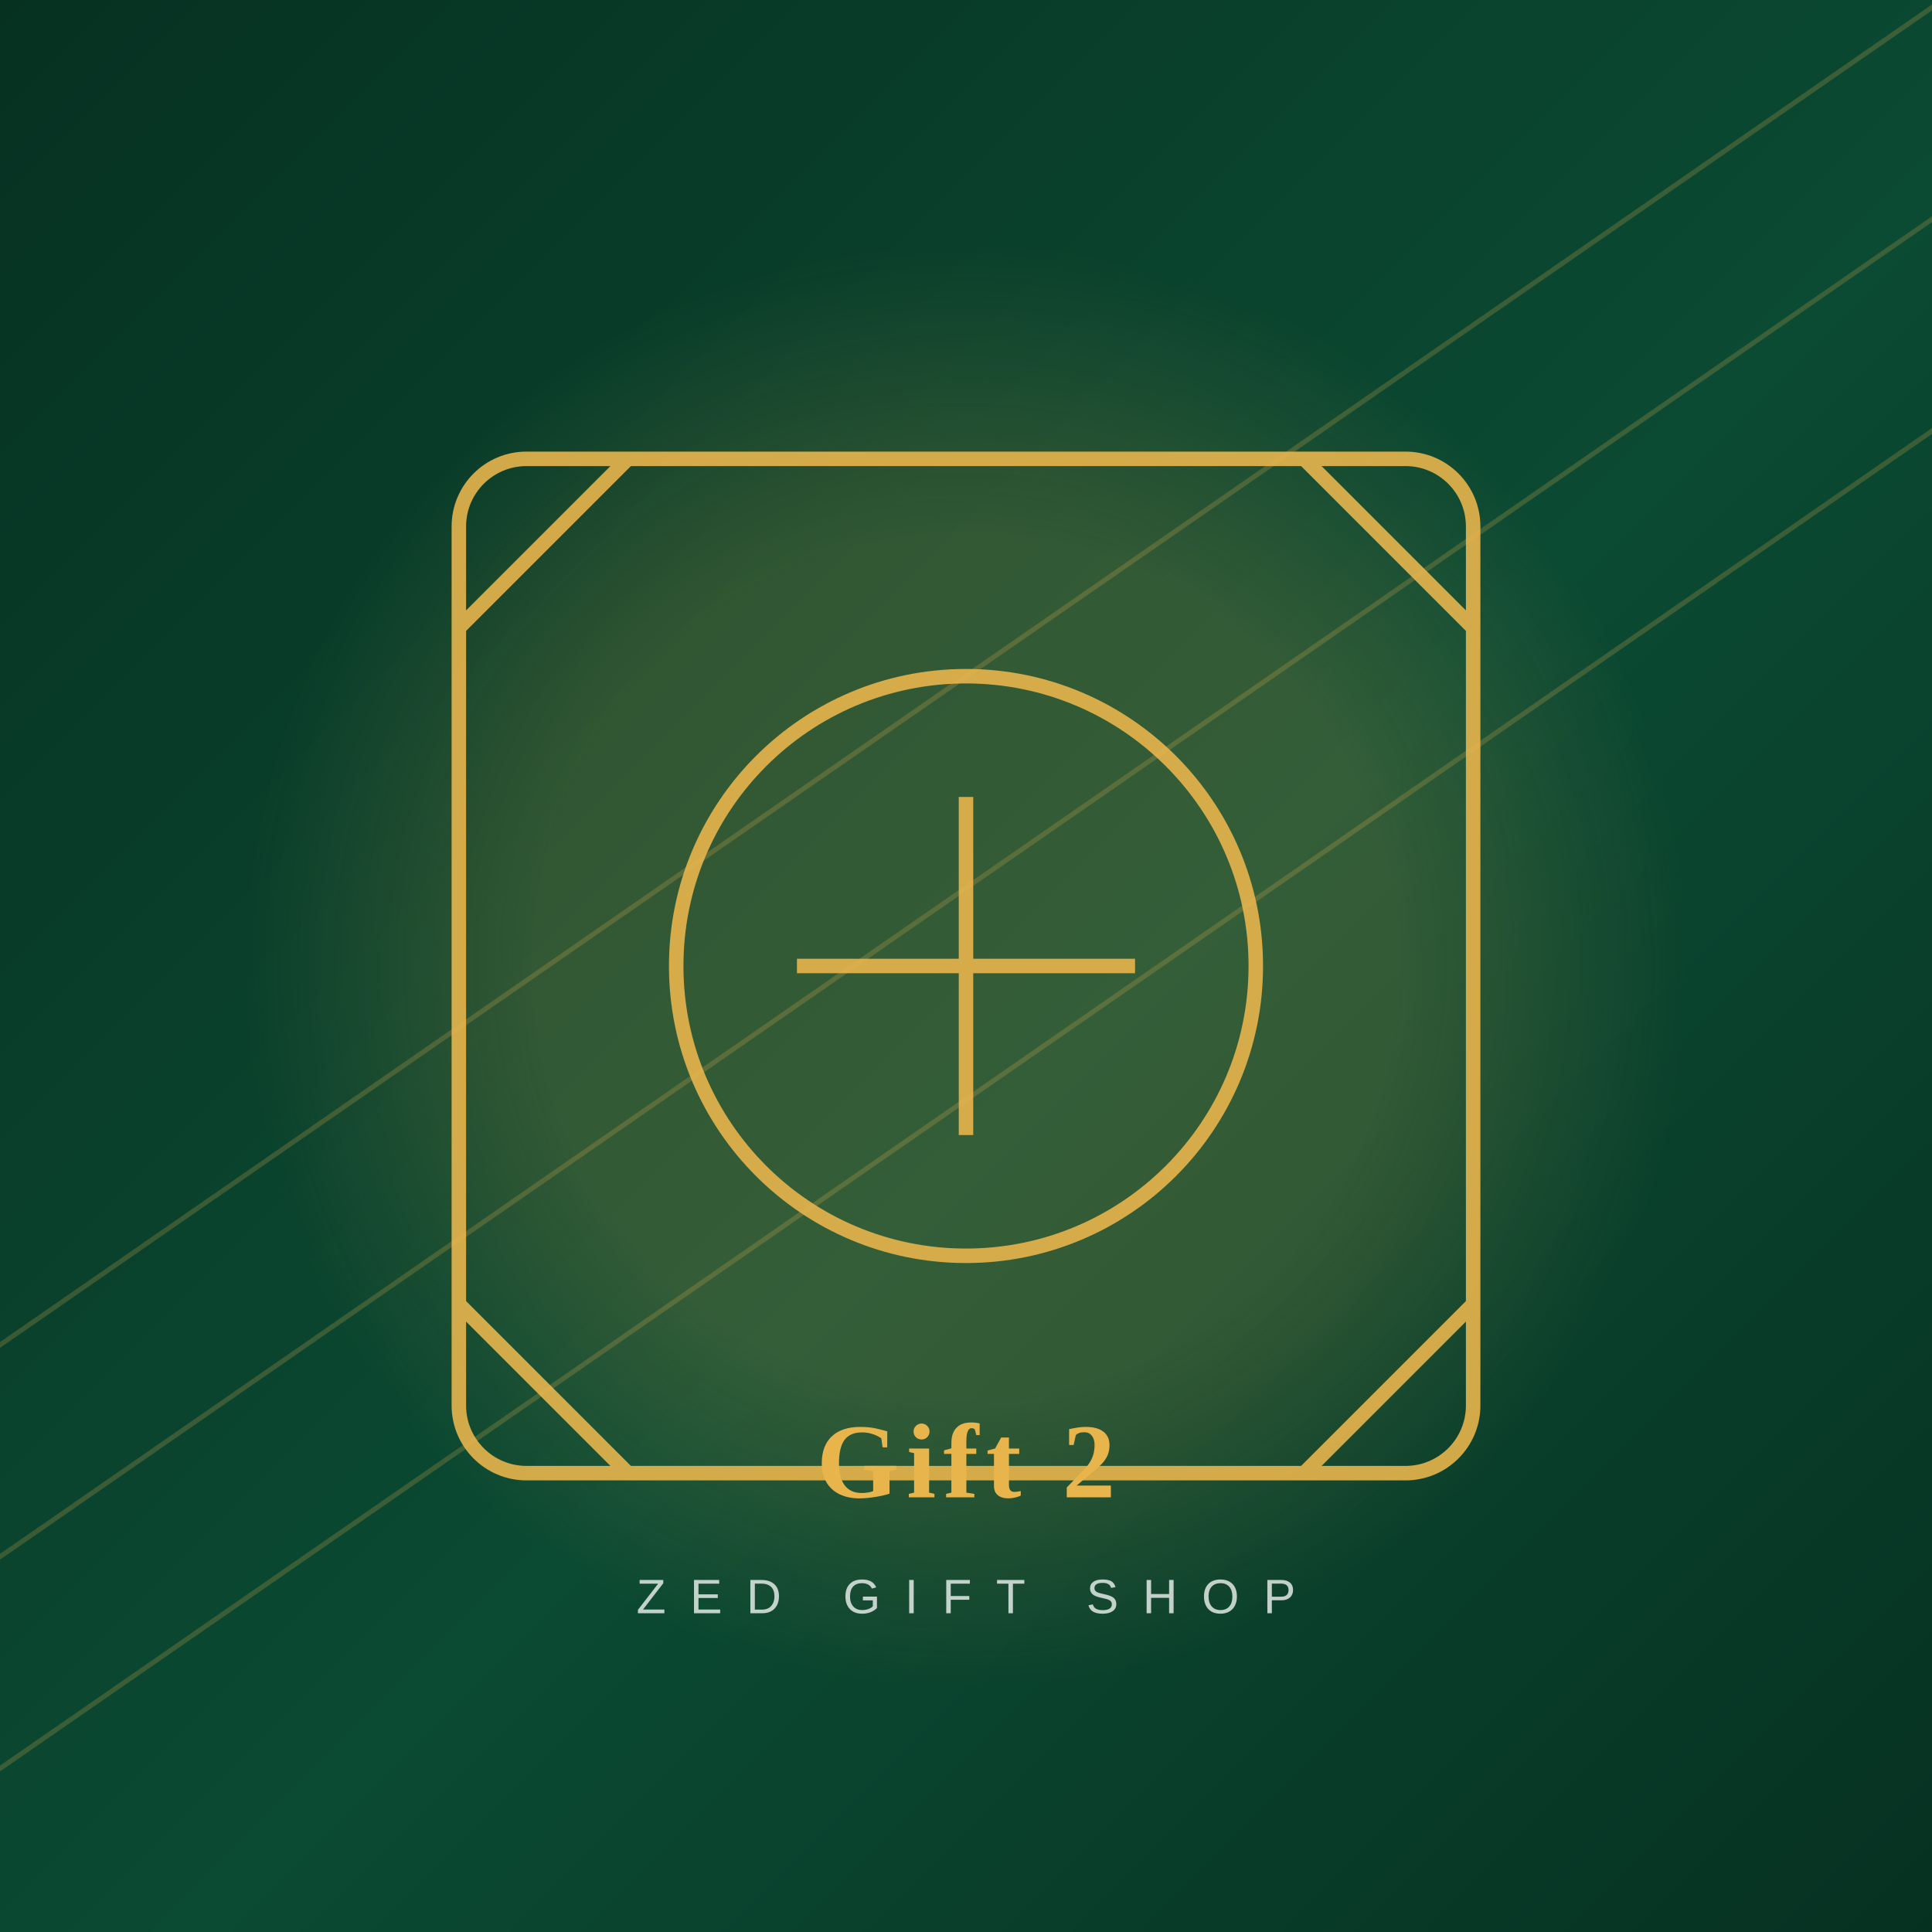
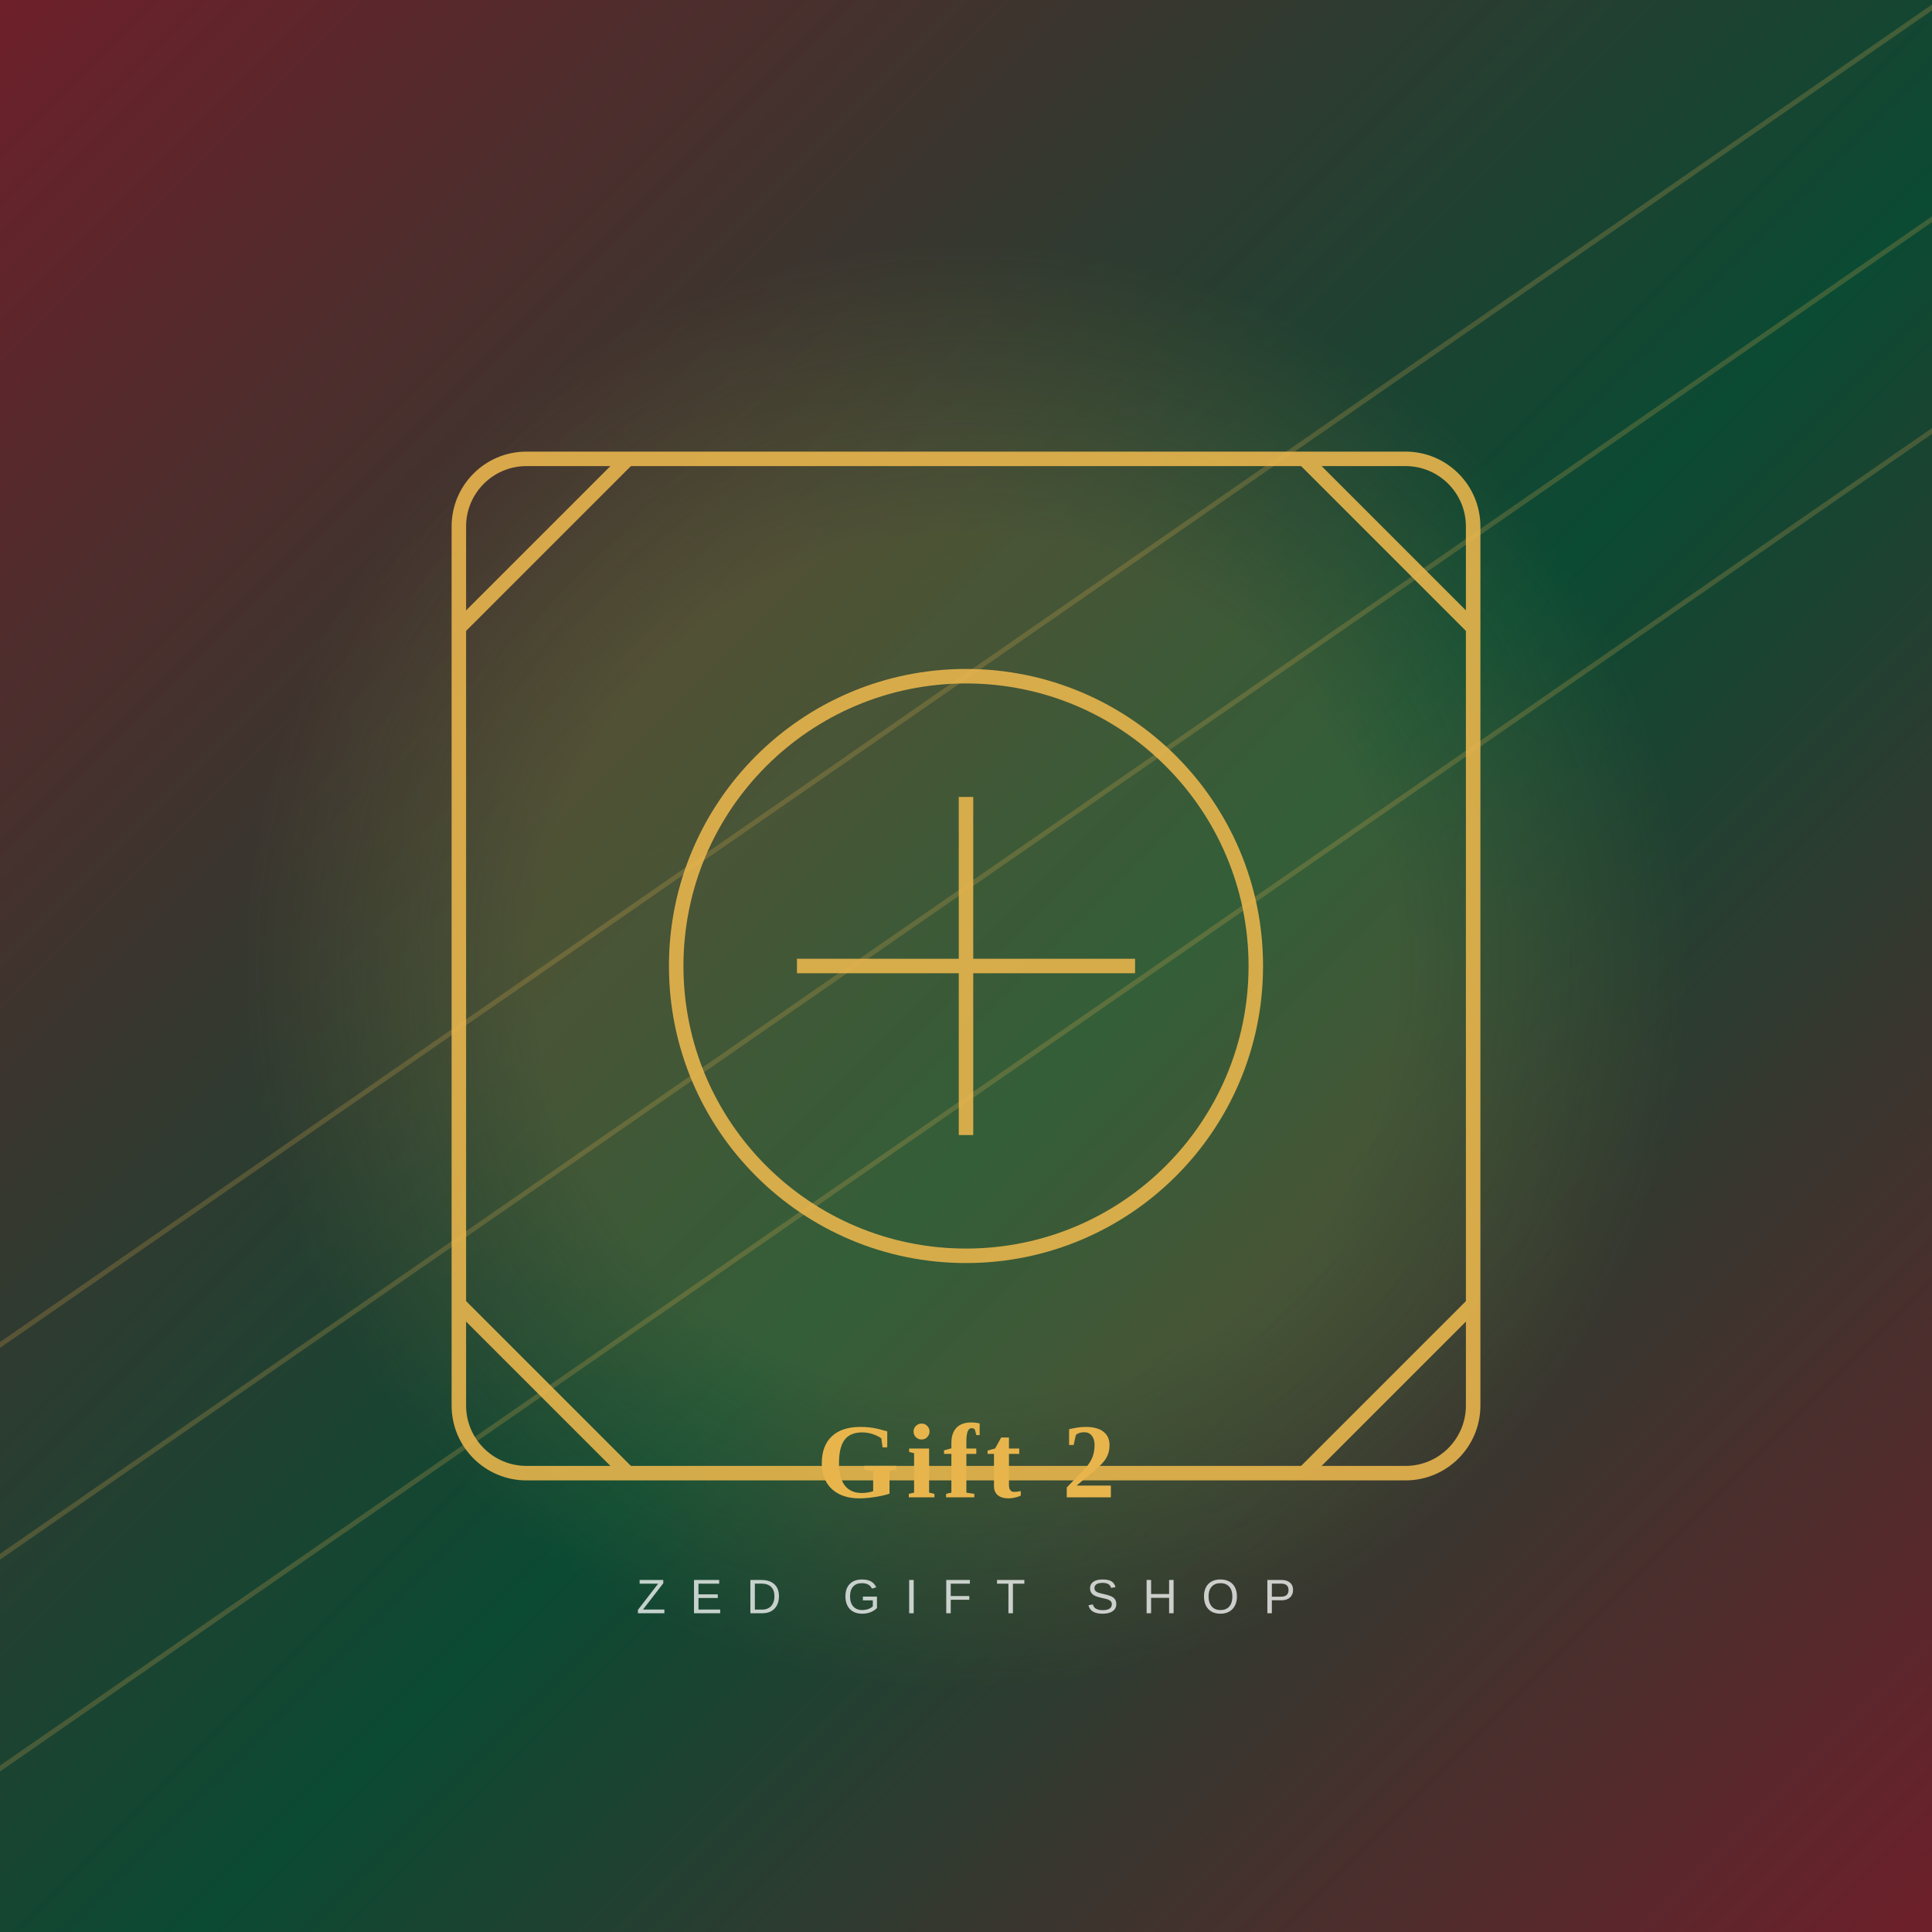
<svg xmlns="http://www.w3.org/2000/svg" width="800" height="800" viewBox="0 0 800 800">
  <defs>
    <linearGradient id="bg" x1="0" y1="0" x2="1" y2="1">
-       <stop offset="0" stop-color="#063121" />
+       <stop offset="0" stop-color="#6E1F2A" />
      <stop offset="0.55" stop-color="#0b4a33" />
-       <stop offset="1" stop-color="#063121" />
+       <stop offset="1" stop-color="#6E1F2A" />
    </linearGradient>
    <radialGradient id="glow" cx="0.5" cy="0.5" r="0.5">
      <stop offset="0.6" stop-color="#E8B54D" stop-opacity="0.18" />
      <stop offset="1" stop-color="#E8B54D" stop-opacity="0" />
    </radialGradient>
  </defs>
  <rect width="800" height="800" fill="url(#bg)" />
  <circle cx="400" cy="400" r="300" fill="url(#glow)" />
  <g stroke="#E8B54D" stroke-opacity="0.22" stroke-width="2">
    <path d="M-120 640 L920 -80" />
    <path d="M-80 700 L960 -20" />
    <path d="M-40 760 L1000 40" />
  </g>
  <g fill="none" stroke="#E8B54D" stroke-width="6" opacity="0.9">
    <rect x="190" y="190" width="420" height="420" rx="28" />
    <path d="M260 190 L190 260 M540 190 L610 260 M260 610 L190 540 M540 610 L610 540" />
    <circle cx="400" cy="400" r="120" />
    <path d="M400 330 L400 470 M330 400 L470 400" />
  </g>
  <text x="400" y="620" text-anchor="middle" font-family="Georgia, 'Times New Roman', serif" font-size="44" font-weight="bold" letter-spacing="3" fill="#E8B54D">Gift 2</text>
  <text x="400" y="668" text-anchor="middle" font-family="Arial, sans-serif" font-size="20" letter-spacing="10" fill="#ffffff" fill-opacity="0.75">ZED GIFT SHOP</text>
</svg>
